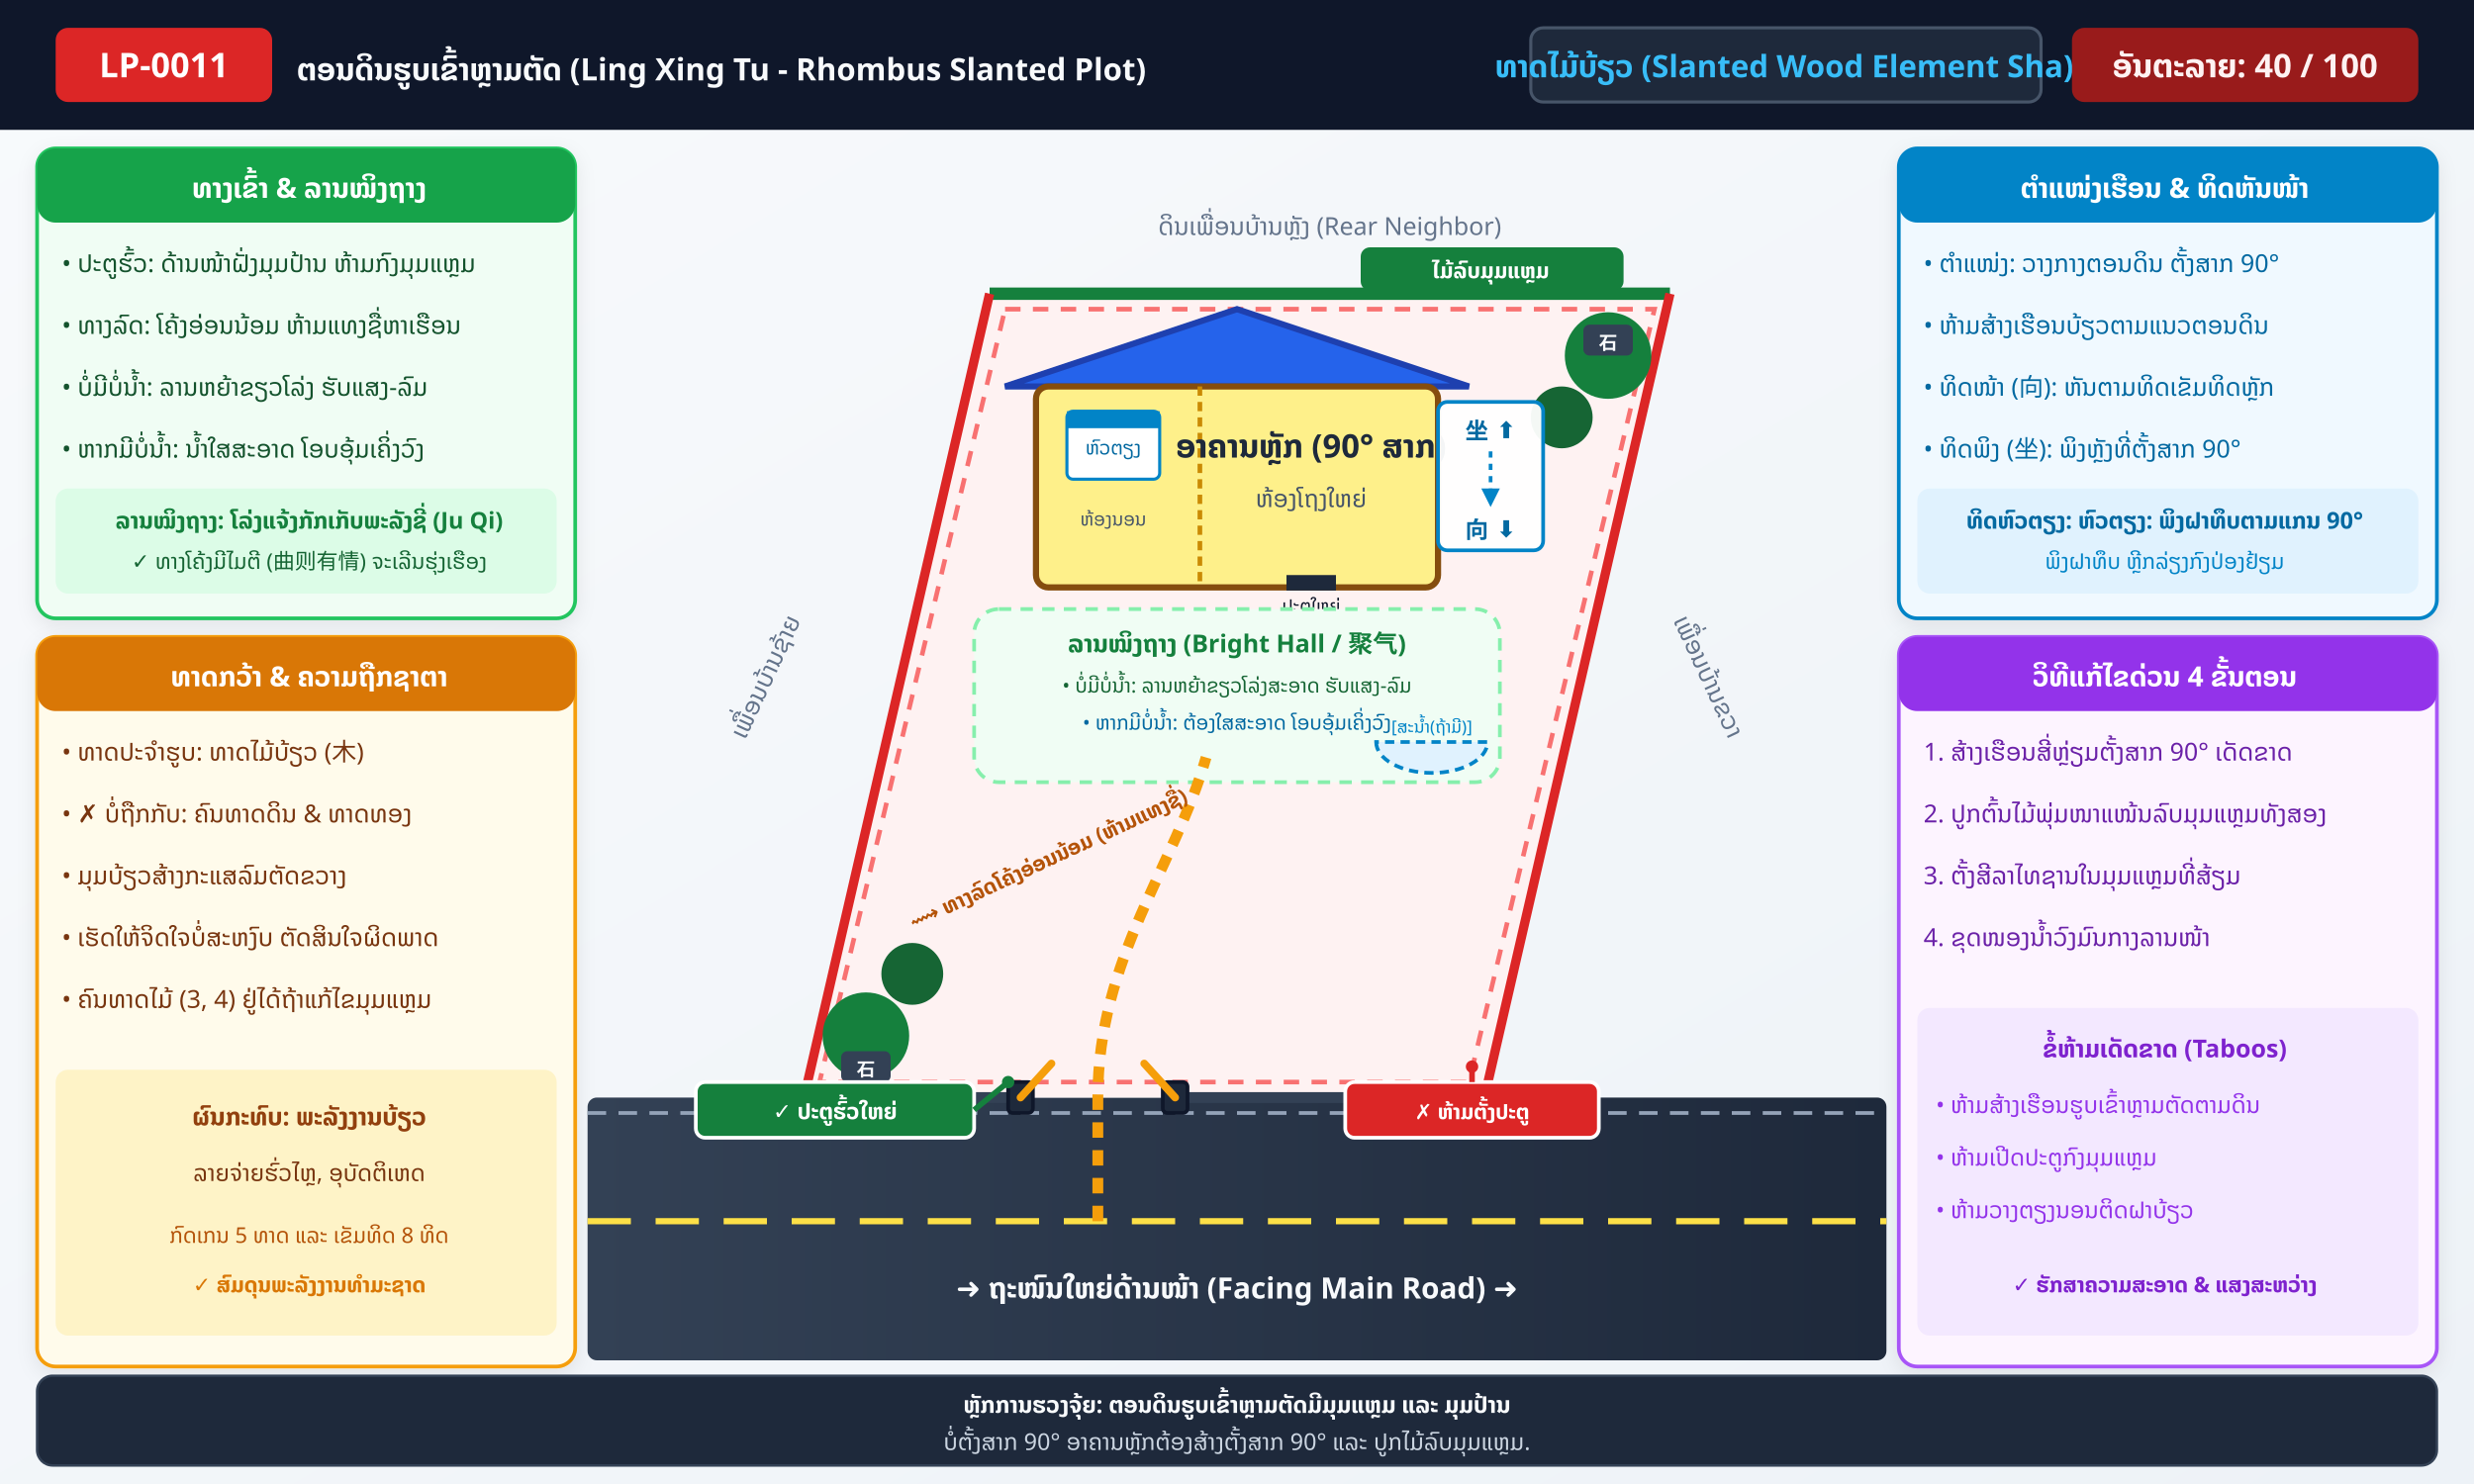
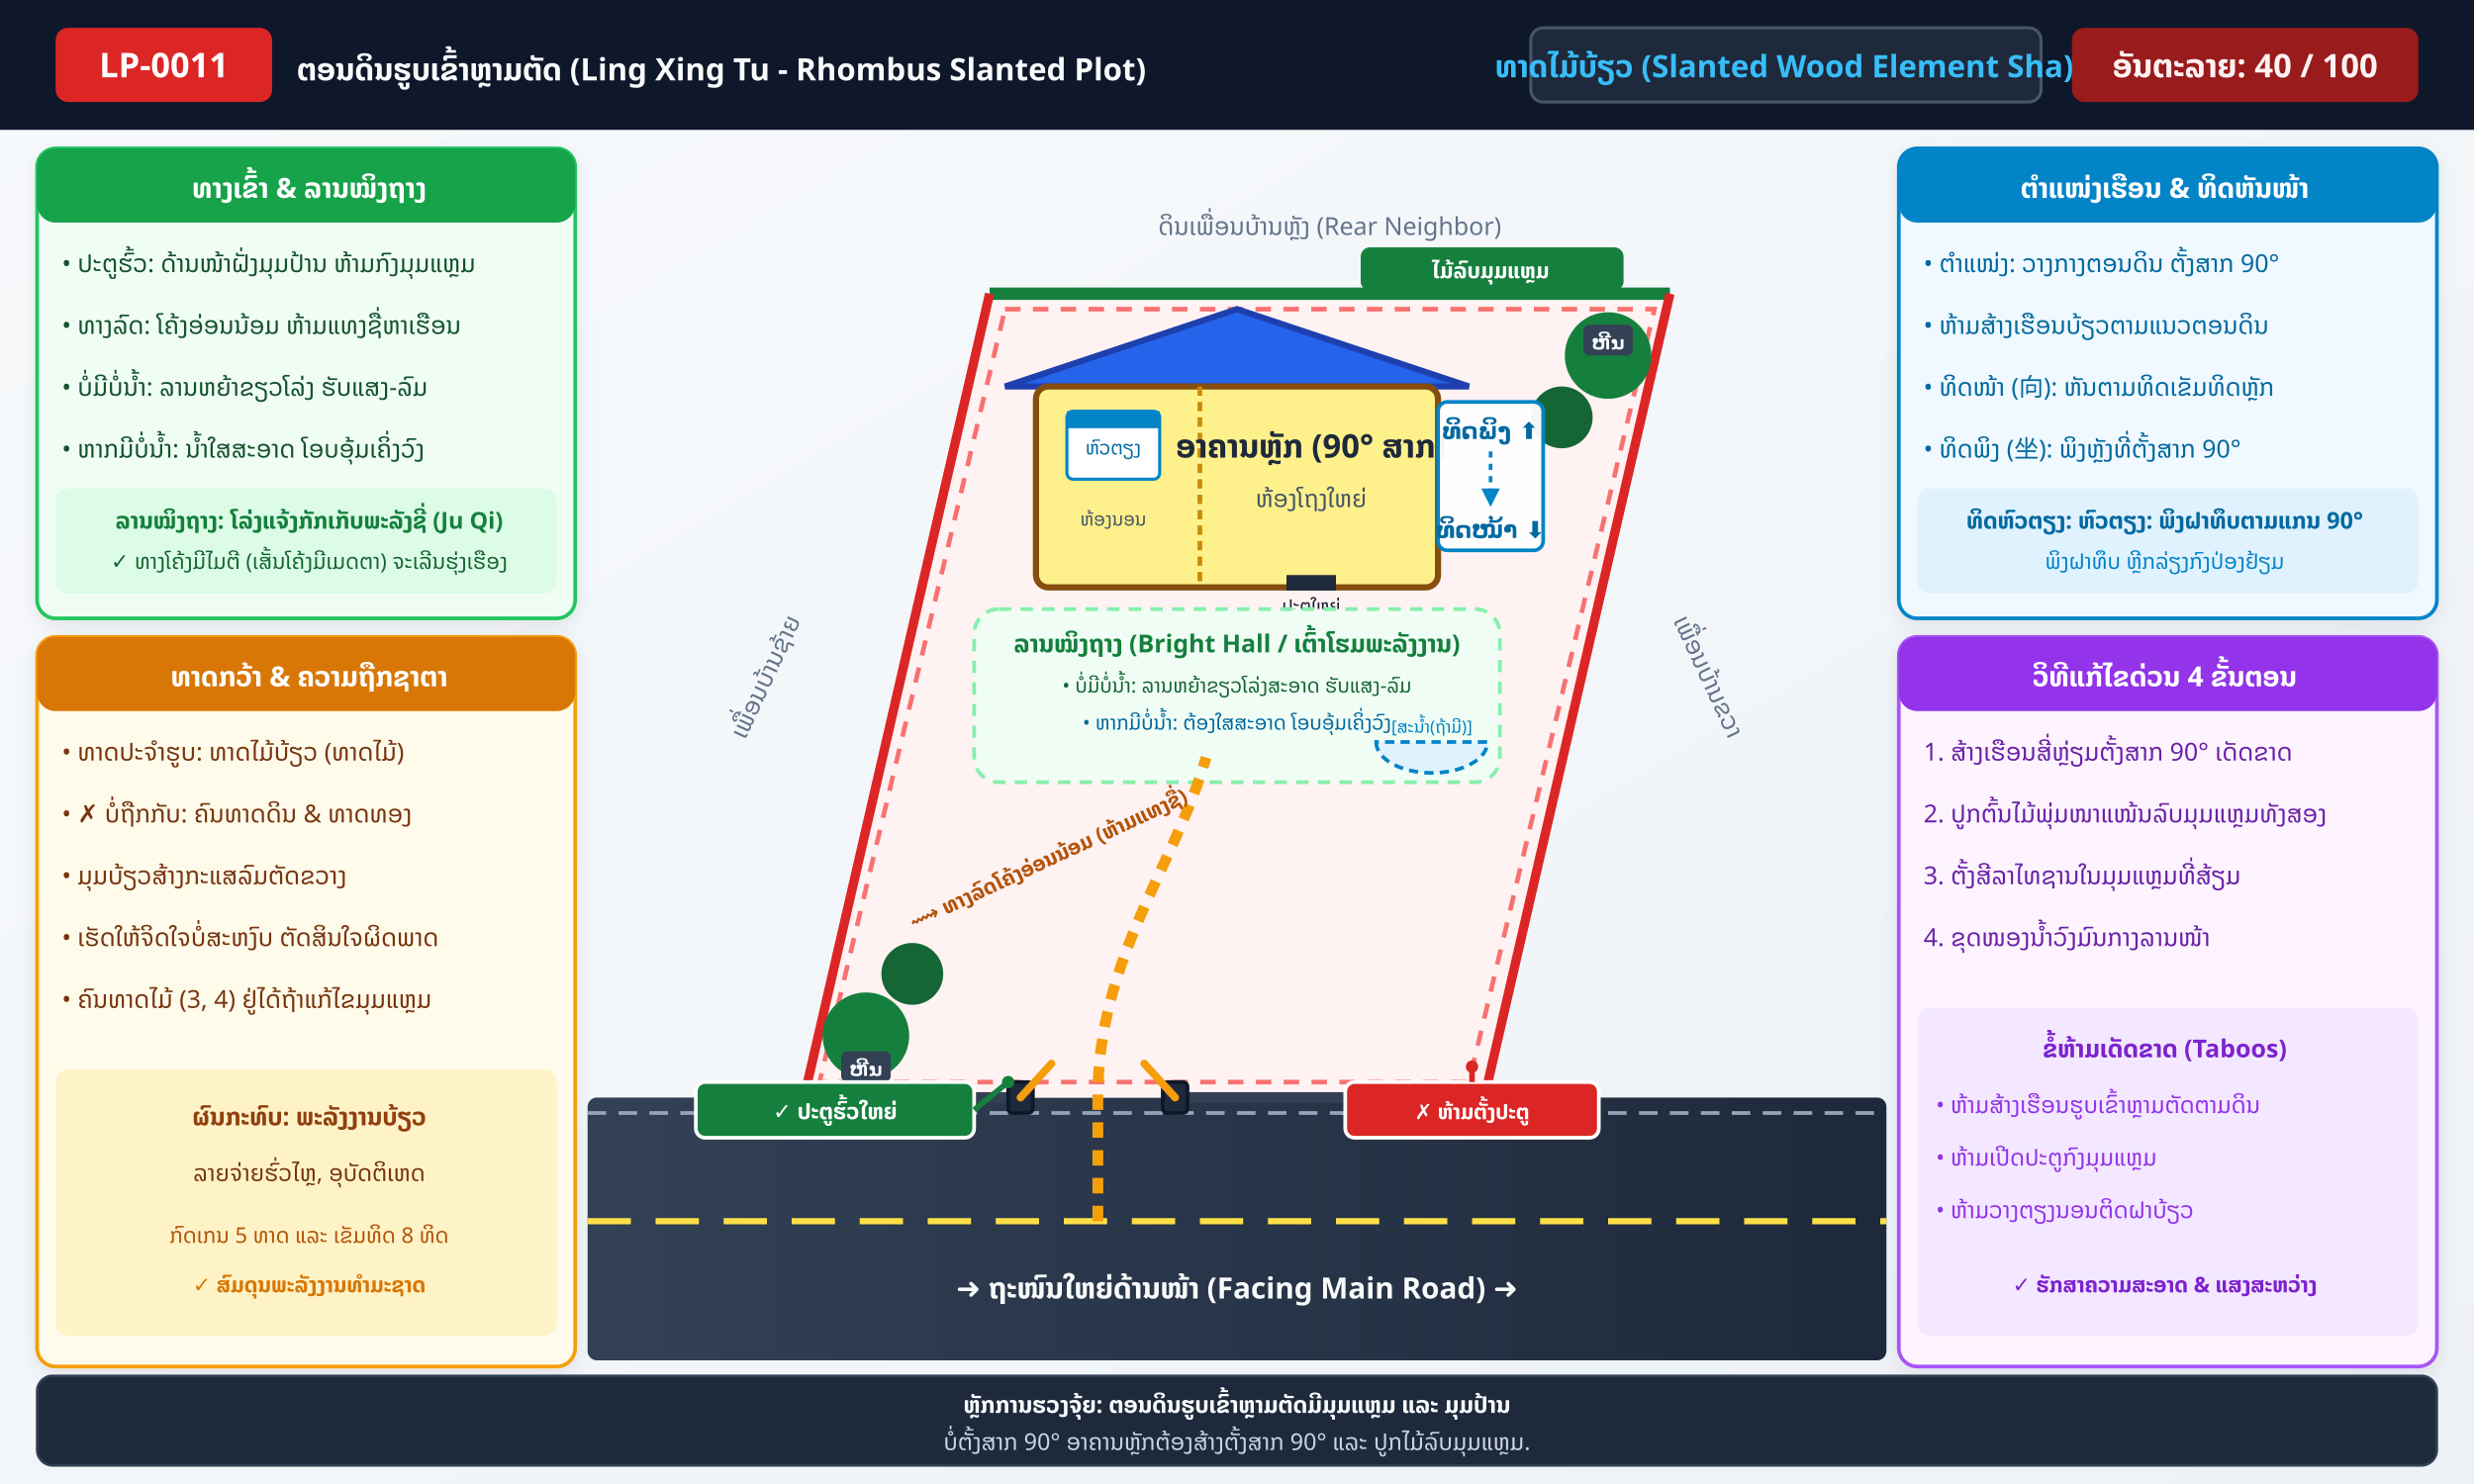
<svg xmlns="http://www.w3.org/2000/svg" viewBox="0 0 800 480" width="800" height="480">
  <defs>
    <linearGradient id="bgGrad" x1="0%" y1="0%" x2="100%" y2="100%">
      <stop offset="0%" stop-color="#F8FAFC" />
      <stop offset="100%" stop-color="#EDF2F7" />
    </linearGradient>
    <linearGradient id="roadGrad" x1="0%" y1="0%" x2="100%" y2="0%">
      <stop offset="0%" stop-color="#334155" />
      <stop offset="100%" stop-color="#1E293B" />
    </linearGradient>
    <filter id="shadow" x="-5%" y="-5%" width="110%" height="110%">
      <feDropShadow dx="0" dy="2" stdDeviation="3" flood-opacity="0.08" />
    </filter>
  </defs>
  <rect width="800" height="480" fill="url(#bgGrad)" />
  <rect x="0" y="0" width="800" height="42" fill="#0F172A" />
  <rect x="18" y="9" width="70" height="24" rx="4" fill="#DC2626" />
  <text x="53" y="25" font-family="'Segoe UI', sans-serif" font-weight="bold" font-size="11" fill="#FFFFFF" text-anchor="middle">LP-0011</text>
  <text x="96" y="26" font-family="'Noto Sans Lao', 'Segoe UI', sans-serif" font-weight="bold" font-size="10" fill="#F8FAFC">ຕອນດິນຮູບເຂົ້າຫຼາມຕັດ (Ling Xing Tu - Rhombus Slanted Plot)</text>
  <rect x="495" y="9" width="165" height="24" rx="4" fill="#1E293B" stroke="#475569" stroke-width="1" />
  <text x="577" y="25" font-family="'Noto Sans Lao', 'Segoe UI', sans-serif" font-weight="bold" font-size="10" fill="#38BDF8" text-anchor="middle">ທາດໄມ້ບ້ຽວ (Slanted Wood Element Sha)</text>
  <rect x="670" y="9" width="112" height="24" rx="4" fill="#991B1B" />
  <text x="726" y="25" font-family="'Noto Sans Lao', 'Segoe UI', sans-serif" font-weight="bold" font-size="10.5" fill="#FEF2F2" text-anchor="middle">ອັນຕະລາຍ: 40 / 100</text>
  <rect x="12" y="48" width="174" height="152" rx="6" fill="#F0FDF4" stroke="#22C55E" stroke-width="1.2" filter="url(#shadow)" />
  <rect x="12" y="48" width="174" height="24" rx="6" fill="#16A34A" />
  <text x="100" y="64" font-family="'Noto Sans Lao', 'Segoe UI', sans-serif" font-weight="bold" font-size="9" fill="#FFFFFF" text-anchor="middle">ທາງເຂົ້າ &amp; ລານໝິງຖາງ</text>
  <text x="20" y="88" font-family="'Noto Sans Lao', 'Segoe UI', sans-serif" font-size="8" fill="#14532D">• ປະຕູຮົ້ວ: ດ້ານໜ້າຝັ່ງມຸມປ້ານ ຫ້າມກົງມຸມແຫຼມ</text>
  <text x="20" y="108" font-family="'Noto Sans Lao', 'Segoe UI', sans-serif" font-size="8" fill="#14532D">• ທາງລົດ: ໂຄ້ງອ່ອນນ້ອມ ຫ້າມແທງຊື່ຫາເຮືອນ</text>
  <text x="20" y="128" font-family="'Noto Sans Lao', 'Segoe UI', sans-serif" font-size="8" fill="#14532D">• ບໍ່ມີບໍ່ນ້ຳ: ລານຫຍ້າຂຽວໂລ່ງ ຮັບແສງ-ລົມ</text>
  <text x="20" y="148" font-family="'Noto Sans Lao', 'Segoe UI', sans-serif" font-size="8" fill="#14532D">• ຫາກມີບໍ່ນ້ຳ: ນ້ຳໃສສະອາດ ໂອບອຸ້ມເຄິ່ງວົງ</text>
  <rect x="18" y="158" width="162" height="34" rx="4" fill="#DCFCE7" />
  <text x="100" y="171" font-family="'Noto Sans Lao', 'Segoe UI', sans-serif" font-weight="bold" font-size="7.5" fill="#15803D" text-anchor="middle">ລານໝິງຖາງ: ໂລ່ງແຈ້ງກັກເກັບພະລັງຊີ່ (Ju Qi)</text>
-   <text x="100" y="184" font-family="'Noto Sans Lao', 'Segoe UI', sans-serif" font-size="7" fill="#166534" text-anchor="middle">✓ ທາງໂຄ້ງມີໄມຕີ (曲则有情) ຈະເລີນຮຸ່ງເຮືອງ</text>
+   <text x="100" y="184" font-family="'Noto Sans Lao', 'Segoe UI', sans-serif" font-size="7" fill="#166534" text-anchor="middle">✓ ທາງໂຄ້ງມີໄມຕີ (ເສັ້ນໂຄ້ງມີເມດຕາ) ຈະເລີນຮຸ່ງເຮືອງ</text>
  <rect x="12" y="206" width="174" height="236" rx="6" fill="#FFFBEB" stroke="#F59E0B" stroke-width="1.2" filter="url(#shadow)" />
  <rect x="12" y="206" width="174" height="24" rx="6" fill="#D97706" />
  <text x="100" y="222" font-family="'Noto Sans Lao', 'Segoe UI', sans-serif" font-weight="bold" font-size="9" fill="#FFFFFF" text-anchor="middle">ທາດກວ້າ &amp; ຄວາມຖືກຊາຕາ</text>
-   <text x="20" y="246" font-family="'Noto Sans Lao', 'Segoe UI', sans-serif" font-size="8" fill="#78350F">• ທາດປະຈຳຮູບ: ທາດໄມ້ບ້ຽວ (木)</text>
+   <text x="20" y="246" font-family="'Noto Sans Lao', 'Segoe UI', sans-serif" font-size="8" fill="#78350F">• ທາດປະຈຳຮູບ: ທາດໄມ້ບ້ຽວ (ທາດໄມ້)</text>
  <text x="20" y="266" font-family="'Noto Sans Lao', 'Segoe UI', sans-serif" font-size="8" fill="#78350F">• ✗ ບໍ່ຖືກກັບ: ຄົນທາດດິນ &amp; ທາດທອງ</text>
  <text x="20" y="286" font-family="'Noto Sans Lao', 'Segoe UI', sans-serif" font-size="8" fill="#78350F">• ມຸມບ້ຽວສ້າງກະແສລົມຕັດຂວາງ</text>
  <text x="20" y="306" font-family="'Noto Sans Lao', 'Segoe UI', sans-serif" font-size="8" fill="#78350F">• ເຮັດໃຫ້ຈິດໃຈບໍ່ສະຫງົບ ຕັດສິນໃຈຜິດພາດ</text>
  <text x="20" y="326" font-family="'Noto Sans Lao', 'Segoe UI', sans-serif" font-size="8" fill="#78350F">• ຄົນທາດໄມ້ (3, 4) ຢູ່ໄດ້ຖ້າແກ້ໄຂມຸມແຫຼມ</text>
  <rect x="18" y="346" width="162" height="86" rx="4" fill="#FEF3C7" />
  <text x="100" y="364" font-family="'Noto Sans Lao', 'Segoe UI', sans-serif" font-weight="bold" font-size="8" fill="#92400E" text-anchor="middle">ຜົນກະທົບ: ພະລັງງານບ້ຽວ</text>
  <text x="100" y="382" font-family="'Noto Sans Lao', 'Segoe UI', sans-serif" font-size="7.5" fill="#78350F" text-anchor="middle">ລາຍຈ່າຍຮົ່ວໄຫຼ, ອຸບັດຕິເຫດ</text>
  <text x="100" y="402" font-family="'Noto Sans Lao', 'Segoe UI', sans-serif" font-size="7" fill="#B45309" text-anchor="middle">ກົດເກນ 5 ທາດ ແລະ ເຂັມທິດ 8 ທິດ</text>
  <text x="100" y="418" font-family="'Noto Sans Lao', 'Segoe UI', sans-serif" font-weight="bold" font-size="7" fill="#D97706" text-anchor="middle">✓ ສົມດຸນພະລັງງານທຳມະຊາດ</text>
  <rect x="614" y="48" width="174" height="152" rx="6" fill="#F0F9FF" stroke="#0284C7" stroke-width="1.2" filter="url(#shadow)" />
  <rect x="614" y="48" width="174" height="24" rx="6" fill="#0284C7" />
  <text x="700" y="64" font-family="'Noto Sans Lao', 'Segoe UI', sans-serif" font-weight="bold" font-size="9" fill="#FFFFFF" text-anchor="middle">ຕຳແໜ່ງເຮືອນ &amp; ທິດຫັນໜ້າ</text>
  <text x="622" y="88" font-family="'Noto Sans Lao', 'Segoe UI', sans-serif" font-size="8" fill="#0369A1">• ຕຳແໜ່ງ: ວາງກາງຕອນດິນ ຕັ້ງສາກ 90°</text>
  <text x="622" y="108" font-family="'Noto Sans Lao', 'Segoe UI', sans-serif" font-size="8" fill="#0369A1">• ຫ້າມສ້າງເຮືອນບ້ຽວຕາມແນວຕອນດິນ</text>
  <text x="622" y="128" font-family="'Noto Sans Lao', 'Segoe UI', sans-serif" font-size="8" fill="#0369A1">• ທິດໜ້າ (向): ຫັນຕາມທິດເຂັມທິດຫຼັກ</text>
  <text x="622" y="148" font-family="'Noto Sans Lao', 'Segoe UI', sans-serif" font-size="8" fill="#0369A1">• ທິດພິງ (坐): ພິງຫຼັງທີ່ຕັ້ງສາກ 90°</text>
  <rect x="620" y="158" width="162" height="34" rx="4" fill="#E0F2FE" />
  <text x="700" y="171" font-family="'Noto Sans Lao', 'Segoe UI', sans-serif" font-weight="bold" font-size="7.5" fill="#0369A1" text-anchor="middle">ທິດຫົວຕຽງ: ຫົວຕຽງ: ພິງຝາທຶບຕາມແກນ 90°</text>
  <text x="700" y="184" font-family="'Noto Sans Lao', 'Segoe UI', sans-serif" font-size="7" fill="#0284C7" text-anchor="middle">ພິງຝາທຶບ ຫຼີກລ່ຽງກົງປ່ອງຢ້ຽມ</text>
  <rect x="614" y="206" width="174" height="236" rx="6" fill="#FDF4FF" stroke="#A855F7" stroke-width="1.2" filter="url(#shadow)" />
  <rect x="614" y="206" width="174" height="24" rx="6" fill="#9333EA" />
  <text x="700" y="222" font-family="'Noto Sans Lao', 'Segoe UI', sans-serif" font-weight="bold" font-size="9" fill="#FFFFFF" text-anchor="middle">ວິທີແກ້ໄຂດ່ວນ 4 ຂັ້ນຕອນ</text>
  <text x="622" y="246" font-family="'Noto Sans Lao', 'Segoe UI', sans-serif" font-size="8" fill="#6B21A8">1. ສ້າງເຮືອນສີ່ຫຼ່ຽມຕັ້ງສາກ 90° ເດັດຂາດ</text>
  <text x="622" y="266" font-family="'Noto Sans Lao', 'Segoe UI', sans-serif" font-size="8" fill="#6B21A8">2. ປູກຕົ້ນໄມ້ພຸ່ມໜາແໜ້ນລົບມຸມແຫຼມທັງສອງ</text>
  <text x="622" y="286" font-family="'Noto Sans Lao', 'Segoe UI', sans-serif" font-size="8" fill="#6B21A8">3. ຕັ້ງສີລາໄທຊານໃນມຸມແຫຼມທີ່ສ້ຽມ</text>
  <text x="622" y="306" font-family="'Noto Sans Lao', 'Segoe UI', sans-serif" font-size="8" fill="#6B21A8">4. ຂຸດໜອງນ້ຳວົງມົນກາງລານໜ້າ</text>
  <rect x="620" y="326" width="162" height="106" rx="4" fill="#F3E8FF" />
  <text x="700" y="342" font-family="'Noto Sans Lao', 'Segoe UI', sans-serif" font-weight="bold" font-size="8" fill="#7E22CE" text-anchor="middle">ຂໍ້ຫ້າມເດັດຂາດ (Taboos)</text>
  <text x="626" y="360" font-family="'Noto Sans Lao', 'Segoe UI', sans-serif" font-size="7.5" fill="#9333EA">• ຫ້າມສ້າງເຮືອນຮູບເຂົ້າຫຼາມຕັດຕາມດິນ</text>
  <text x="626" y="377" font-family="'Noto Sans Lao', 'Segoe UI', sans-serif" font-size="7.5" fill="#9333EA">• ຫ້າມເປີດປະຕູກົງມຸມແຫຼມ</text>
  <text x="626" y="394" font-family="'Noto Sans Lao', 'Segoe UI', sans-serif" font-size="7.5" fill="#9333EA">• ຫ້າມວາງຕຽງນອນຕິດຝາບ້ຽວ</text>
  <text x="700" y="418" font-family="'Noto Sans Lao', 'Segoe UI', sans-serif" font-weight="bold" font-size="7" fill="#7E22CE" text-anchor="middle">✓ ຮັກສາຄວາມສະອາດ &amp; ແສງສະຫວ່າງ</text>
  <rect x="190" y="355" width="420" height="85" fill="url(#roadGrad)" rx="3" />
  <line x1="190" y1="395" x2="610" y2="395" stroke="#FDE047" stroke-width="2" stroke-dasharray="14,8" />
  <line x1="190" y1="360" x2="610" y2="360" stroke="#94A3B8" stroke-width="1.2" stroke-dasharray="6,4" />
  <text x="400" y="420" font-family="'Noto Sans Lao', 'Segoe UI', sans-serif" font-weight="bold" font-size="9.5" fill="#F8FAFC" text-anchor="middle">➜ ຖະໜົນໃຫຍ່ດ້ານໜ້າ (Facing Main Road) ➜</text>
  <g>
    <text x="430" y="76" font-family="'Noto Sans Lao', 'Segoe UI', sans-serif" font-size="8" fill="#64748B" text-anchor="middle">ດິນເພື່ອນບ້ານຫຼັງ (Rear Neighbor)</text>
    <text x="250" y="220" font-family="'Noto Sans Lao', 'Segoe UI', sans-serif" font-size="8" fill="#64748B" text-anchor="middle" transform="rotate(-65 250 220)">ເພື່ອນບ້ານຊ້າຍ</text>
    <text x="550" y="220" font-family="'Noto Sans Lao', 'Segoe UI', sans-serif" font-size="8" fill="#64748B" text-anchor="middle" transform="rotate(65 550 220)">ເພື່ອນບ້ານຂວາ</text>
    <polygon points="320,95 540,95 480,355 260,355" fill="#FEF2F2" />
    <polygon points="325,100 535,100 475,350 265,350" fill="none" stroke="#F87171" stroke-width="1.5" stroke-dasharray="5,4" />
    <line x1="320" y1="95" x2="540" y2="95" stroke="#15803D" stroke-width="4" />
    <line x1="260" y1="355" x2="320" y2="95" stroke="#DC2626" stroke-width="3" />
    <line x1="480" y1="355" x2="540" y2="95" stroke="#DC2626" stroke-width="3" />
    <circle cx="280" cy="335" r="14" fill="#15803D" />
    <circle cx="295" cy="315" r="10" fill="#166534" />
    <circle cx="520" cy="115" r="14" fill="#15803D" />
    <circle cx="505" cy="135" r="10" fill="#166534" />
    <rect x="272" y="340" width="16" height="10" rx="2" fill="#334155" />
-     <text x="280" y="348" font-family="'Segoe UI', sans-serif" font-weight="bold" font-size="6" fill="#F8FAFC" text-anchor="middle">石</text>
+     <text x="280" y="348" font-family="'Segoe UI', sans-serif" font-weight="bold" font-size="6" fill="#F8FAFC" text-anchor="middle">ຫີນ</text>
    <rect x="512" y="105" width="16" height="10" rx="2" fill="#334155" />
-     <text x="520" y="113" font-family="'Segoe UI', sans-serif" font-weight="bold" font-size="6" fill="#F8FAFC" text-anchor="middle">石</text>
+     <text x="520" y="113" font-family="'Segoe UI', sans-serif" font-weight="bold" font-size="6" fill="#F8FAFC" text-anchor="middle">ຫີນ</text>
    <polygon points="325,125 400,100 475,125" fill="#2563EB" stroke="#1E40AF" stroke-width="2" />
    <rect x="335" y="125" width="130" height="65" fill="#FEF08A" stroke="#854D0E" stroke-width="2" rx="4" />
    <line x1="388" y1="125" x2="388" y2="190" stroke="#CA8A04" stroke-width="1.5" stroke-dasharray="3,2" />
    <rect x="345" y="133" width="30" height="22" rx="2" fill="#FFFFFF" stroke="#0284C7" stroke-width="1" />
    <rect x="345" y="133" width="30" height="5.5" fill="#0284C7" />
    <text x="360" y="147" font-family="'Noto Sans Lao', 'Segoe UI', sans-serif" font-size="6.2" fill="#0369A1" text-anchor="middle">ຫົວຕຽງ</text>
    <text x="360" y="170" font-family="'Noto Sans Lao', 'Segoe UI', sans-serif" font-size="6" fill="#475569" text-anchor="middle">ຫ້ອງນອນ</text>
    <text x="424" y="148" font-family="'Noto Sans Lao', 'Segoe UI', sans-serif" font-weight="bold" font-size="10.5" fill="#1E293B" text-anchor="middle">ອາຄານຫຼັກ (90° ສາກ)</text>
    <text x="424" y="164" font-family="'Noto Sans Lao', 'Segoe UI', sans-serif" font-size="7.8" fill="#475569" text-anchor="middle">ຫ້ອງໂຖງໃຫຍ່</text>
    <rect x="416" y="186" width="16" height="5" fill="#1E293B" />
    <text x="424" y="198" font-family="'Noto Sans Lao', 'Segoe UI', sans-serif" font-size="5.8" fill="#0F172A" text-anchor="middle">ປະຕູໃຫຍ່</text>
    <g transform="translate(465, 130)">
      <rect x="0" y="0" width="34" height="48" rx="3" fill="#FFFFFF" fill-opacity="0.95" stroke="#0284C7" stroke-width="1.2" />
-       <text x="17" y="12" font-family="'Segoe UI', sans-serif" font-weight="bold" font-size="7.5" fill="#0369A1" text-anchor="middle">坐 ⬆</text>
+       <text x="17" y="12" font-family="'Segoe UI', sans-serif" font-weight="bold" font-size="7.5" fill="#0369A1" text-anchor="middle">ທິດພິງ ⬆</text>
      <line x1="17" y1="16" x2="17" y2="32" stroke="#0284C7" stroke-width="1.2" stroke-dasharray="2,2" />
      <polygon points="17,34 14,28 20,28" fill="#0284C7" />
-       <text x="17" y="44" font-family="'Segoe UI', sans-serif" font-weight="bold" font-size="7.5" fill="#0369A1" text-anchor="middle">向 ⬇</text>
+       <text x="17" y="44" font-family="'Segoe UI', sans-serif" font-weight="bold" font-size="7.5" fill="#0369A1" text-anchor="middle">ທິດໜ້າ ⬇</text>
    </g>
    <rect x="315" y="197" width="170" height="56" rx="8" fill="#F0FDF4" stroke="#86EFAC" stroke-width="1.2" stroke-dasharray="4,3" />
-     <text x="400" y="211" font-family="'Noto Sans Lao', 'Segoe UI', sans-serif" font-weight="bold" font-size="8" fill="#15803D" text-anchor="middle">ລານໝິງຖາງ (Bright Hall / 聚气)</text>
+     <text x="400" y="211" font-family="'Noto Sans Lao', 'Segoe UI', sans-serif" font-weight="bold" font-size="8" fill="#15803D" text-anchor="middle">ລານໝິງຖາງ (Bright Hall / ເຕົ້າໂຮມພະລັງງານ)</text>
    <text x="400" y="224" font-family="'Noto Sans Lao', 'Segoe UI', sans-serif" font-size="6.5" fill="#166534" text-anchor="middle">• ບໍ່ມີບໍ່ນ້ຳ: ລານຫຍ້າຂຽວໂລ່ງສະອາດ ຮັບແສງ-ລົມ</text>
    <text x="400" y="236" font-family="'Noto Sans Lao', 'Segoe UI', sans-serif" font-size="6.5" fill="#0369A1" text-anchor="middle">• ຫາກມີບໍ່ນ້ຳ: ຕ້ອງໃສສະອາດ ໂອບອຸ້ມເຄິ່ງວົງ</text>
    <path d="M 445 240 A 18 10 0 0 0 481 240 Z" fill="#E0F2FE" stroke="#0284C7" stroke-width="1.2" stroke-dasharray="3,2" />
    <text x="463" y="237" font-family="'Noto Sans Lao', 'Segoe UI', sans-serif" font-size="5.5" fill="#0284C7" text-anchor="middle">[ສະນ້ຳ(ຖ້າມີ)]</text>
    <line x1="260" y1="355" x2="330" y2="355" stroke="#334155" stroke-width="3.5" />
    <line x1="380" y1="355" x2="480" y2="355" stroke="#334155" stroke-width="3.5" />
    <rect x="326" y="350" width="8" height="10" rx="1.5" fill="#1E293B" stroke="#0F172A" stroke-width="1.2" />
    <rect x="376" y="350" width="8" height="10" rx="1.5" fill="#1E293B" stroke="#0F172A" stroke-width="1.2" />
    <line x1="330" y1="355" x2="340" y2="344" stroke="#F59E0B" stroke-width="2.5" stroke-linecap="round" />
    <line x1="380" y1="355" x2="370" y2="344" stroke="#F59E0B" stroke-width="2.5" stroke-linecap="round" />
    <path d="M 355 395 L 355 355 C 355 310 380 280 390 245" fill="none" stroke="#F59E0B" stroke-width="3.5" stroke-dasharray="5,4" />
    <text x="340" y="280" font-family="'Noto Sans Lao', 'Segoe UI', sans-serif" font-weight="bold" font-size="6.8" fill="#B45309" text-anchor="middle" transform="rotate(-25 340 280)">⟿ ທາງລົດໂຄ້ງອ່ອນນ້ອມ (ຫ້າມແທງຊື່)</text>
    <g transform="translate(225, 350)">
      <rect x="0" y="0" width="90" height="18" rx="3" fill="#15803D" stroke="#FFFFFF" stroke-width="1.2" />
      <text x="45" y="12" font-family="'Noto Sans Lao', 'Segoe UI', sans-serif" font-weight="bold" font-size="7.2" fill="#FFFFFF" text-anchor="middle">✓ ປະຕູຮົ້ວໃຫຍ່</text>
      <line x1="90" y1="9" x2="101" y2="0" stroke="#15803D" stroke-width="1.8" />
      <circle cx="101" cy="0" r="2" fill="#15803D" />
    </g>
    <g transform="translate(435, 350)">
      <rect x="0" y="0" width="82" height="18" rx="3" fill="#DC2626" stroke="#FFFFFF" stroke-width="1.2" />
      <text x="41" y="12" font-family="'Noto Sans Lao', 'Segoe UI', sans-serif" font-weight="bold" font-size="6.8" fill="#FFFFFF" text-anchor="middle">✗ ຫ້າມຕັ້ງປະຕູ</text>
      <line x1="41" y1="0" x2="41" y2="-5" stroke="#DC2626" stroke-width="1.8" />
      <circle cx="41" cy="-5" r="2" fill="#DC2626" />
    </g>
    <rect x="440" y="80" width="85" height="14" rx="3" fill="#15803D" />
    <text x="482" y="90" font-family="'Noto Sans Lao', 'Segoe UI', sans-serif" font-weight="bold" font-size="7" fill="#FFFFFF" text-anchor="middle">ໄມ້ລົບມຸມແຫຼມ</text>
  </g>
  <rect x="12" y="445" width="776" height="29" rx="5" fill="#1E293B" stroke="#334155" stroke-width="0.8" />
  <text x="400" y="457" font-family="'Noto Sans Lao', 'Segoe UI', sans-serif" font-weight="bold" font-size="7.5" fill="#F8FAFC" text-anchor="middle">ຫຼັກການຮວງຈຸ້ຍ: ຕອນດິນຮູບເຂົ້າຫຼາມຕັດມີມຸມແຫຼມ ແລະ ມຸມປ້ານ</text>
  <text x="400" y="469" font-family="'Noto Sans Lao', 'Segoe UI', sans-serif" font-size="7.5" fill="#CBD5E1" text-anchor="middle">ບໍ່ຕັ້ງສາກ 90° ອາຄານຫຼັກຕ້ອງສ້າງຕັ້ງສາກ 90° ແລະ ປູກໄມ້ລົບມຸມແຫຼມ.</text>
</svg>
